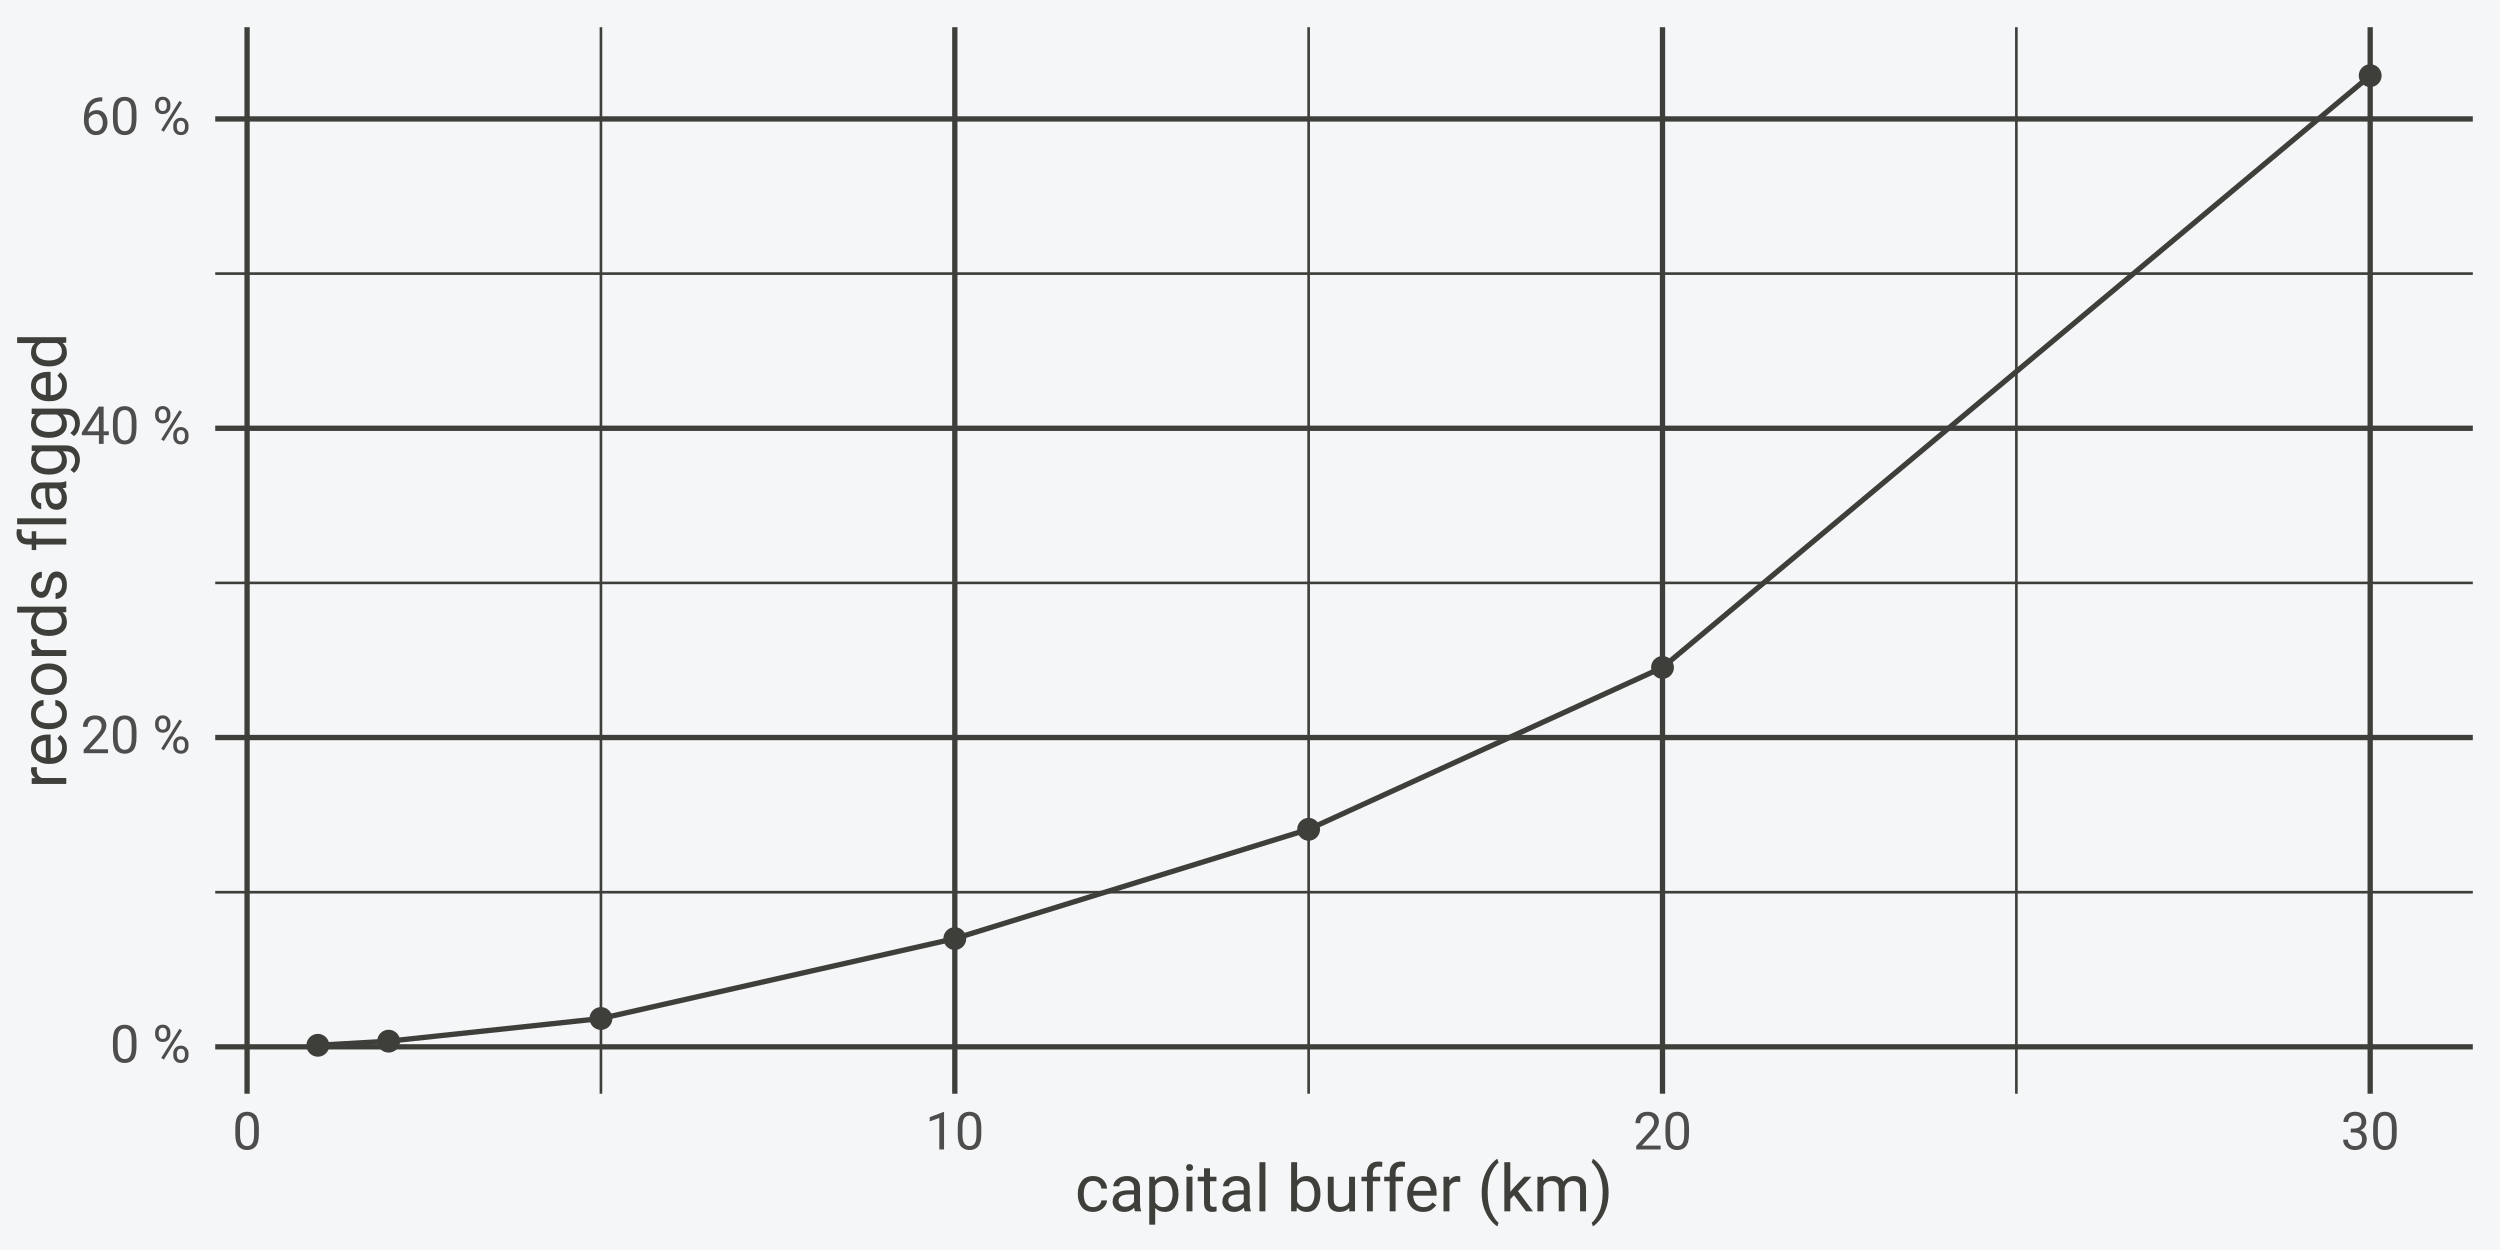
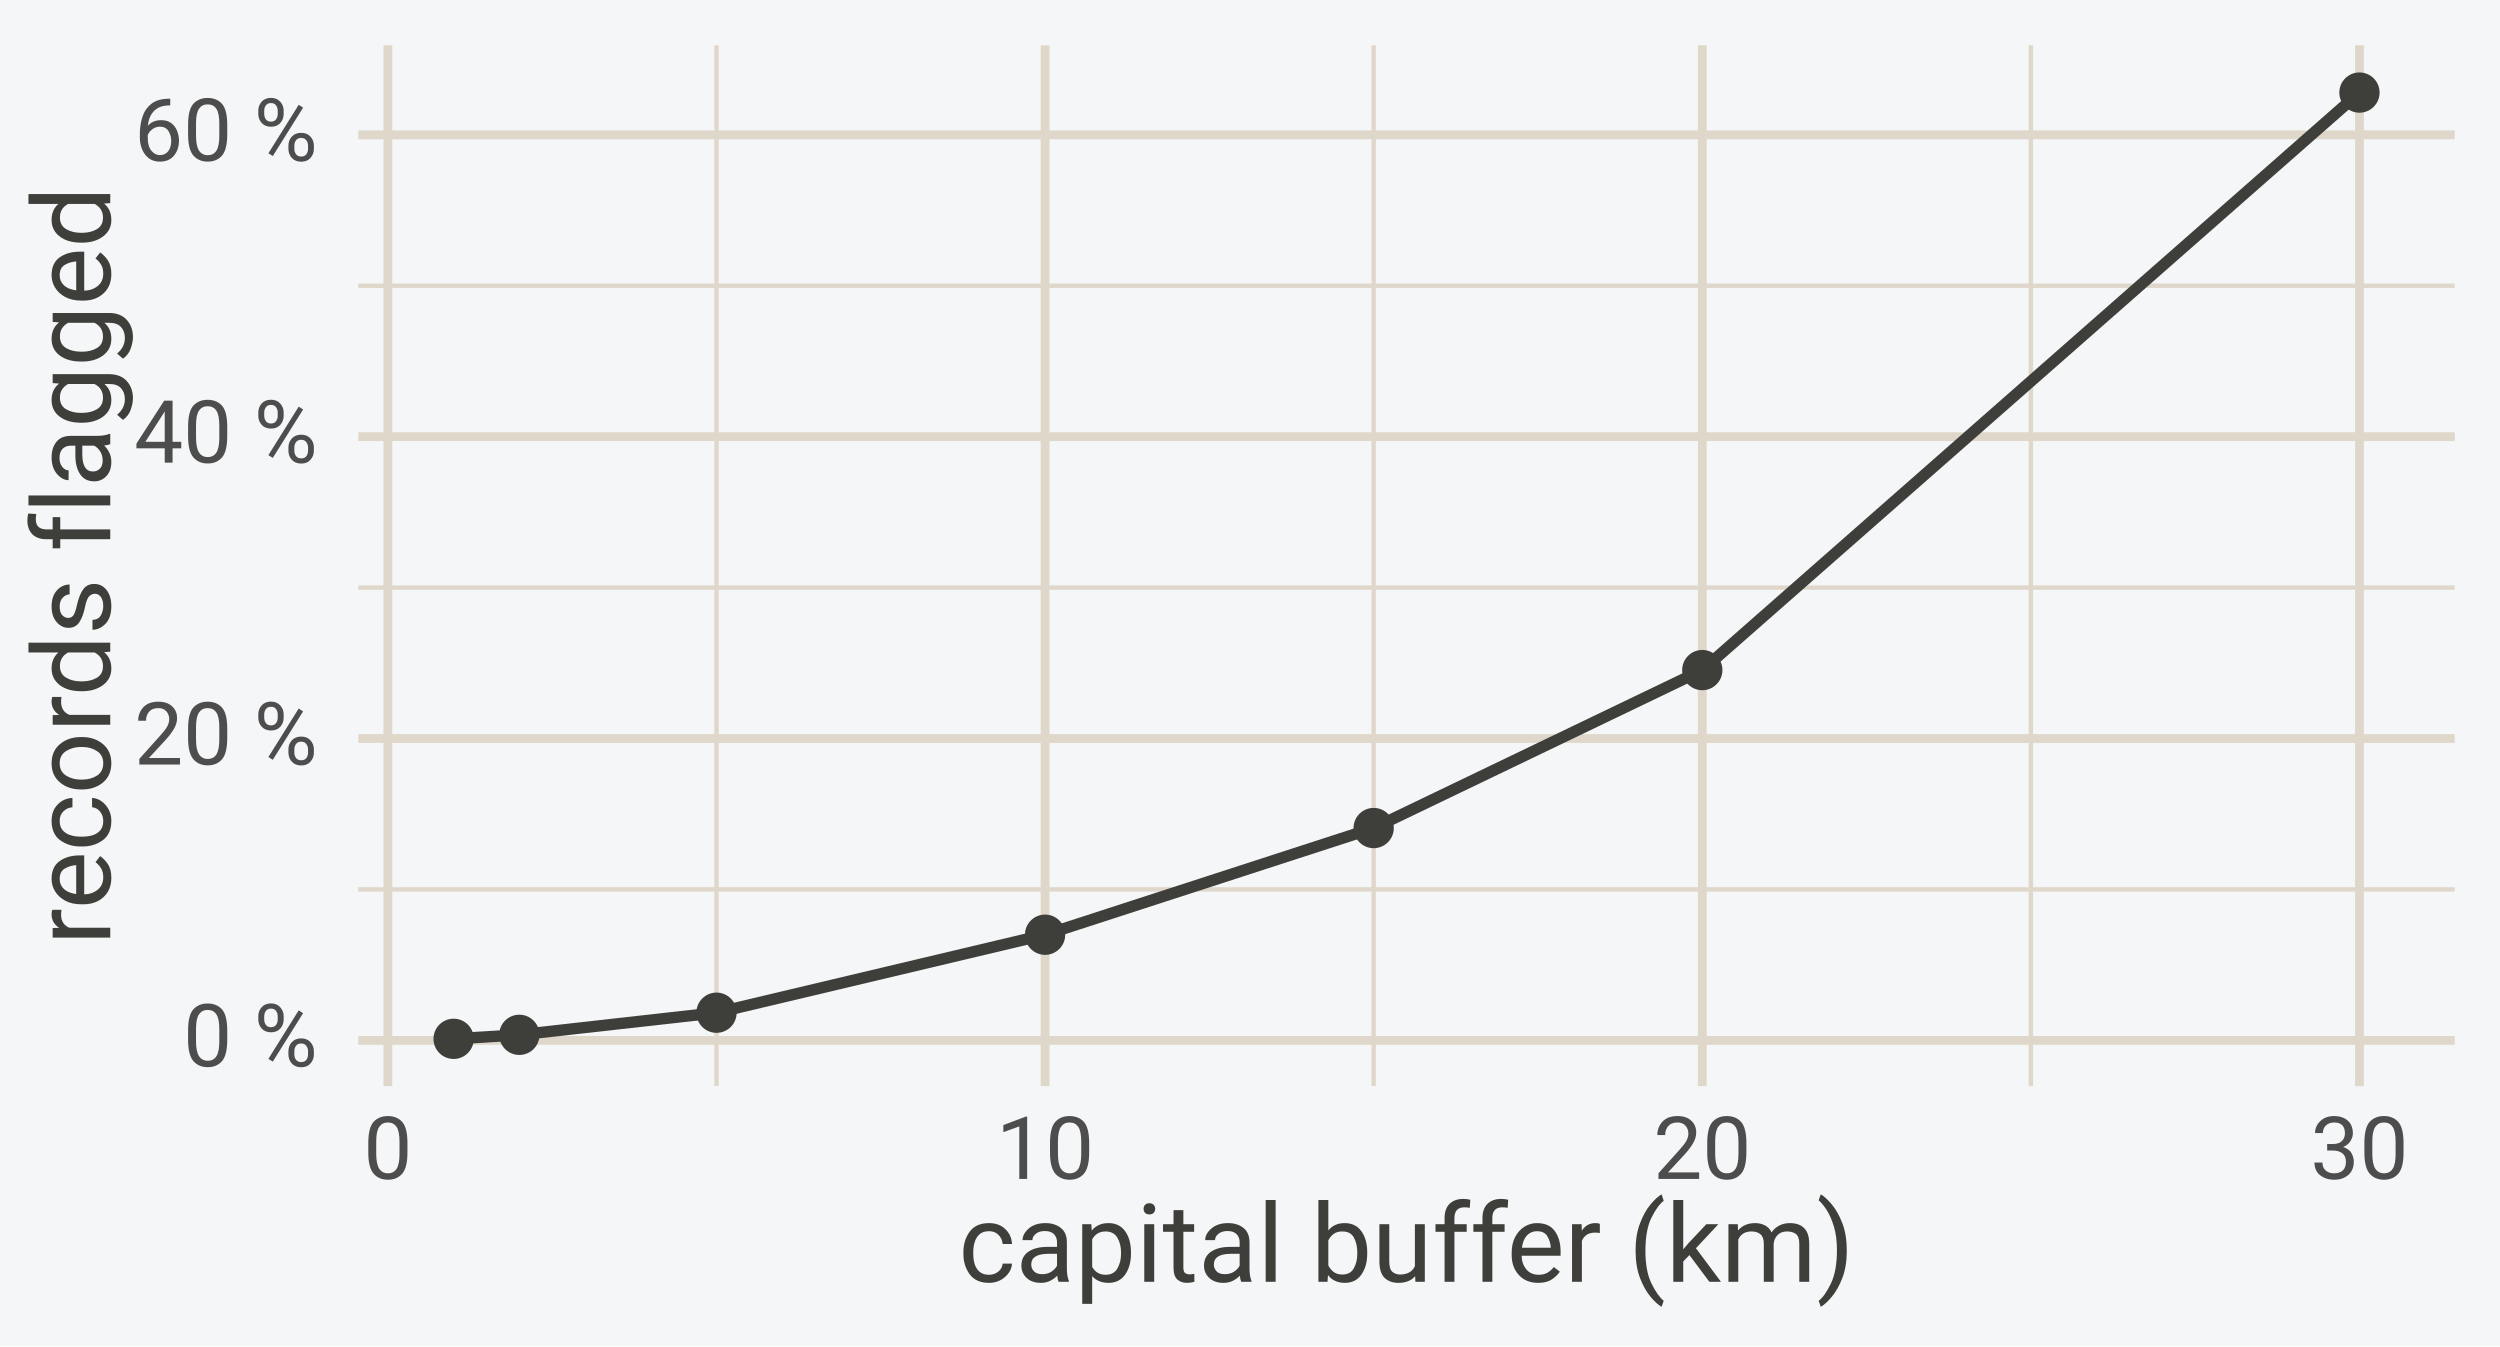
- <svg xmlns="http://www.w3.org/2000/svg" width="504.00pt" height="252.00pt" viewBox="0 0 504.00 252.00">
+ <svg xmlns="http://www.w3.org/2000/svg" width="468.00pt" height="252.00pt" viewBox="0 0 468.00 252.00">
  <g class="svglite">
    <defs>
      <style type="text/css">
    /* theme-aware-processed */
    .svglite line, .svglite polyline, .svglite polygon, .svglite path, .svglite circle {
      fill: none;
      stroke: #3E3F3A;
      stroke-linecap: round;
      stroke-linejoin: round;
      stroke-miterlimit: 10.00;
    }
    .svglite &gt; g &gt; rect {
      fill: none;
      stroke: #3E3F3A;
      stroke-linecap: round;
      stroke-linejoin: round;
      stroke-miterlimit: 10.00;
    }
    .svglite text {
      white-space: pre;
      fill: #3E3F3A;
    }
    .svglite g.glyphgroup path {
      fill: inherit;
      stroke: none;
    }
  </style>
    </defs>
-     <rect width="100%" height="100%" style="stroke: none; fill: #F5F6F8;" />
+     <rect class="svg-bg" width="100%" height="100%" style="stroke: none; fill: #F5F6F8;" />
    <defs>
-       <clipPath id="cpMC4wMHw1MDQuMDB8MC4wMHwyNTIuMDA=">
-         <rect x="0.00" y="0.00" width="504.00" height="252.00" />
+       <clipPath id="cpMC4wMHw0NjguMDB8MC4wMHwyNTIuMDA=">
+         <rect x="0.00" y="0.00" width="468.00" height="252.00" />
      </clipPath>
    </defs>
-     <g clip-path="url(#cpMC4wMHw1MDQuMDB8MC4wMHwyNTIuMDA=)">
-       <rect x="0.00" y="0.00" width="504.00" height="252.00" style="stroke-width: 1.07; stroke: none;" /> fill: #F5F6F8;' /&gt;
+     <g clip-path="url(#cpMC4wMHw0NjguMDB8MC4wMHwyNTIuMDA=)">
+       <rect x="0.00" y="0.00" width="468.00" height="252.00" style="stroke-width: 1.65; stroke: none;" /> fill: #F5F6F8;' /&gt;
</g>
    <defs>
-       <clipPath id="cpNDMuMzl8NDk4LjUyfDUuNDh8MjIwLjUw">
-         <rect x="43.39" y="5.48" width="455.13" height="215.02" />
+       <clipPath id="cpNjcuMDh8NDU5LjUzfDguNDd8MjAzLjMz">
+         <rect x="67.08" y="8.47" width="392.45" height="194.86" />
      </clipPath>
    </defs>
-     <g clip-path="url(#cpNDMuMzl8NDk4LjUyfDUuNDh8MjIwLjUw)">
-       <rect x="43.39" y="5.48" width="455.13" height="215.02" style="stroke-width: 1.07; stroke: none;" /> fill: #F5F6F8;' /&gt;
- <polyline points="43.39,179.87 498.52,179.87 " style="stroke-width: 0.53; stroke: #3E3F3A; stroke-linecap: butt;" />
-       <polyline points="43.39,117.51 498.52,117.51 " style="stroke-width: 0.53; stroke: #3E3F3A; stroke-linecap: butt;" />
-       <polyline points="43.39,55.16 498.52,55.16 " style="stroke-width: 0.53; stroke: #3E3F3A; stroke-linecap: butt;" />
-       <polyline points="121.15,220.50 121.15,5.48 " style="stroke-width: 0.53; stroke: #3E3F3A; stroke-linecap: butt;" />
-       <polyline points="263.82,220.50 263.82,5.48 " style="stroke-width: 0.53; stroke: #3E3F3A; stroke-linecap: butt;" />
-       <polyline points="406.50,220.50 406.50,5.48 " style="stroke-width: 0.53; stroke: #3E3F3A; stroke-linecap: butt;" />
-       <polyline points="43.39,211.04 498.52,211.04 " style="stroke-width: 1.07; stroke: #3E3F3A; stroke-linecap: butt;" />
-       <polyline points="43.39,148.69 498.52,148.69 " style="stroke-width: 1.07; stroke: #3E3F3A; stroke-linecap: butt;" />
-       <polyline points="43.39,86.34 498.52,86.34 " style="stroke-width: 1.07; stroke: #3E3F3A; stroke-linecap: butt;" />
-       <polyline points="43.39,23.98 498.52,23.98 " style="stroke-width: 1.07; stroke: #3E3F3A; stroke-linecap: butt;" />
-       <polyline points="49.81,220.50 49.81,5.48 " style="stroke-width: 1.07; stroke: #3E3F3A; stroke-linecap: butt;" />
-       <polyline points="192.49,220.50 192.49,5.48 " style="stroke-width: 1.07; stroke: #3E3F3A; stroke-linecap: butt;" />
-       <polyline points="335.16,220.50 335.16,5.48 " style="stroke-width: 1.07; stroke: #3E3F3A; stroke-linecap: butt;" />
-       <polyline points="477.83,220.50 477.83,5.48 " style="stroke-width: 1.07; stroke: #3E3F3A; stroke-linecap: butt;" />
-       <polyline points="64.08,210.73 78.35,209.90 121.15,205.33 192.49,189.22 263.82,167.19 335.16,134.56 477.83,15.25 " style="stroke-width: 1.07; stroke-linecap: butt;" />
-       <circle class="theme-fill-fg" cx="64.08" cy="210.73" r="1.95" style="stroke-width: 0.71; fill: #3E3F3A;" />
-       <circle class="theme-fill-fg" cx="78.35" cy="209.90" r="1.95" style="stroke-width: 0.71; fill: #3E3F3A;" />
-       <circle class="theme-fill-fg" cx="121.15" cy="205.33" r="1.95" style="stroke-width: 0.71; fill: #3E3F3A;" />
-       <circle class="theme-fill-fg" cx="192.49" cy="189.22" r="1.95" style="stroke-width: 0.71; fill: #3E3F3A;" />
-       <circle class="theme-fill-fg" cx="263.82" cy="167.19" r="1.95" style="stroke-width: 0.71; fill: #3E3F3A;" />
-       <circle class="theme-fill-fg" cx="335.16" cy="134.56" r="1.95" style="stroke-width: 0.71; fill: #3E3F3A;" />
-       <circle class="theme-fill-fg" cx="477.83" cy="15.25" r="1.95" style="stroke-width: 0.71; fill: #3E3F3A;" />
+     <g clip-path="url(#cpNjcuMDh8NDU5LjUzfDguNDd8MjAzLjMz)">
+       <rect x="67.08" y="8.47" width="392.45" height="194.86" style="stroke-width: 1.65; stroke: none;" /> fill: #F5F6F8;' /&gt;
+ <polyline points="67.08,166.50 459.53,166.50 " style="stroke-width: 0.82; stroke: #DFD7CA; stroke-linecap: butt;" />
+       <polyline points="67.08,110.00 459.53,110.00 " style="stroke-width: 0.82; stroke: #DFD7CA; stroke-linecap: butt;" />
+       <polyline points="67.08,53.49 459.53,53.49 " style="stroke-width: 0.82; stroke: #DFD7CA; stroke-linecap: butt;" />
+       <polyline points="134.13,203.33 134.13,8.47 " style="stroke-width: 0.82; stroke: #DFD7CA; stroke-linecap: butt;" />
+       <polyline points="257.15,203.33 257.15,8.47 " style="stroke-width: 0.82; stroke: #DFD7CA; stroke-linecap: butt;" />
+       <polyline points="380.18,203.33 380.18,8.47 " style="stroke-width: 0.82; stroke: #DFD7CA; stroke-linecap: butt;" />
+       <polyline points="67.08,194.76 459.53,194.76 " style="stroke-width: 1.65; stroke: #DFD7CA; stroke-linecap: butt;" />
+       <polyline points="67.08,138.25 459.53,138.25 " style="stroke-width: 1.65; stroke: #DFD7CA; stroke-linecap: butt;" />
+       <polyline points="67.08,81.74 459.53,81.74 " style="stroke-width: 1.65; stroke: #DFD7CA; stroke-linecap: butt;" />
+       <polyline points="67.08,25.24 459.53,25.24 " style="stroke-width: 1.65; stroke: #DFD7CA; stroke-linecap: butt;" />
+       <polyline points="72.61,203.33 72.61,8.47 " style="stroke-width: 1.65; stroke: #DFD7CA; stroke-linecap: butt;" />
+       <polyline points="195.64,203.33 195.64,8.47 " style="stroke-width: 1.65; stroke: #DFD7CA; stroke-linecap: butt;" />
+       <polyline points="318.67,203.33 318.67,8.47 " style="stroke-width: 1.65; stroke: #DFD7CA; stroke-linecap: butt;" />
+       <polyline points="441.69,203.33 441.69,8.47 " style="stroke-width: 1.65; stroke: #DFD7CA; stroke-linecap: butt;" />
+       <polyline points="84.92,194.47 97.22,193.72 134.13,189.58 195.64,174.98 257.15,155.01 318.67,125.44 441.69,17.33 " style="stroke-width: 2.13; stroke-linecap: butt;" />
+       <circle class="theme-fill-fg" cx="84.92" cy="194.47" r="3.22" style="stroke-width: 1.10; fill: #3E3F3A;" />
+       <circle class="theme-fill-fg" cx="97.22" cy="193.72" r="3.22" style="stroke-width: 1.10; fill: #3E3F3A;" />
+       <circle class="theme-fill-fg" cx="134.13" cy="189.58" r="3.22" style="stroke-width: 1.10; fill: #3E3F3A;" />
+       <circle class="theme-fill-fg" cx="195.64" cy="174.98" r="3.22" style="stroke-width: 1.10; fill: #3E3F3A;" />
+       <circle class="theme-fill-fg" cx="257.15" cy="155.01" r="3.22" style="stroke-width: 1.10; fill: #3E3F3A;" />
+       <circle class="theme-fill-fg" cx="318.67" cy="125.44" r="3.22" style="stroke-width: 1.10; fill: #3E3F3A;" />
+       <circle class="theme-fill-fg" cx="441.69" cy="17.33" r="3.22" style="stroke-width: 1.10; fill: #3E3F3A;" />
    </g>
-     <g clip-path="url(#cpMC4wMHw1MDQuMDB8MC4wMHwyNTIuMDA=)">
-       <text x="38.46" y="214.19" text-anchor="end" style="font-size: 0.88em;fill: #4D4D4D; font-family: &quot;Roboto&quot;, -apple-system, BlinkMacSystemFont, &quot;Segoe UI&quot;, system-ui, sans-serif;">0 %</text>
-       <text x="38.46" y="151.84" text-anchor="end" style="font-size: 0.88em;fill: #4D4D4D; font-family: &quot;Roboto&quot;, -apple-system, BlinkMacSystemFont, &quot;Segoe UI&quot;, system-ui, sans-serif;">20 %</text>
-       <text x="38.46" y="89.49" text-anchor="end" style="font-size: 0.88em;fill: #4D4D4D; font-family: &quot;Roboto&quot;, -apple-system, BlinkMacSystemFont, &quot;Segoe UI&quot;, system-ui, sans-serif;">40 %</text>
-       <text x="38.46" y="27.13" text-anchor="end" style="font-size: 0.88em;fill: #4D4D4D; font-family: &quot;Roboto&quot;, -apple-system, BlinkMacSystemFont, &quot;Segoe UI&quot;, system-ui, sans-serif;">60 %</text>
-       <text x="49.81" y="231.74" text-anchor="middle" style="font-size: 0.88em;fill: #4D4D4D; font-family: &quot;Roboto&quot;, -apple-system, BlinkMacSystemFont, &quot;Segoe UI&quot;, system-ui, sans-serif;">0</text>
-       <text x="192.49" y="231.74" text-anchor="middle" style="font-size: 0.88em;fill: #4D4D4D; font-family: &quot;Roboto&quot;, -apple-system, BlinkMacSystemFont, &quot;Segoe UI&quot;, system-ui, sans-serif;">10</text>
-       <text x="335.16" y="231.74" text-anchor="middle" style="font-size: 0.88em;fill: #4D4D4D; font-family: &quot;Roboto&quot;, -apple-system, BlinkMacSystemFont, &quot;Segoe UI&quot;, system-ui, sans-serif;">20</text>
-       <text x="477.83" y="231.74" text-anchor="middle" style="font-size: 0.88em;fill: #4D4D4D; font-family: &quot;Roboto&quot;, -apple-system, BlinkMacSystemFont, &quot;Segoe UI&quot;, system-ui, sans-serif;">30</text>
-       <text x="270.96" y="244.20" text-anchor="middle" style="font-size: 1.1em; font-family: &quot;Roboto&quot;, -apple-system, BlinkMacSystemFont, &quot;Segoe UI&quot;, system-ui, sans-serif;">capital buffer (km)</text>
-       <text transform="translate(13.36,112.99) rotate(-90)" text-anchor="middle" style="font-size: 1.1em; font-family: &quot;Roboto&quot;, -apple-system, BlinkMacSystemFont, &quot;Segoe UI&quot;, system-ui, sans-serif;">records flagged</text>
+     <g clip-path="url(#cpMC4wMHw0NjguMDB8MC4wMHwyNTIuMDA=)">
+       <text x="59.46" y="199.62" text-anchor="end" style="font-size: 1.36em;fill: #4D4D4D; font-family: &quot;Roboto&quot;, -apple-system, BlinkMacSystemFont, &quot;Segoe UI&quot;, system-ui, sans-serif;">0 %</text>
+       <text x="59.46" y="143.12" text-anchor="end" style="font-size: 1.36em;fill: #4D4D4D; font-family: &quot;Roboto&quot;, -apple-system, BlinkMacSystemFont, &quot;Segoe UI&quot;, system-ui, sans-serif;">20 %</text>
+       <text x="59.46" y="86.61" text-anchor="end" style="font-size: 1.36em;fill: #4D4D4D; font-family: &quot;Roboto&quot;, -apple-system, BlinkMacSystemFont, &quot;Segoe UI&quot;, system-ui, sans-serif;">40 %</text>
+       <text x="59.46" y="30.10" text-anchor="end" style="font-size: 1.36em;fill: #4D4D4D; font-family: &quot;Roboto&quot;, -apple-system, BlinkMacSystemFont, &quot;Segoe UI&quot;, system-ui, sans-serif;">60 %</text>
+       <text x="72.61" y="220.69" text-anchor="middle" style="font-size: 1.36em;fill: #4D4D4D; font-family: &quot;Roboto&quot;, -apple-system, BlinkMacSystemFont, &quot;Segoe UI&quot;, system-ui, sans-serif;">0</text>
+       <text x="195.64" y="220.69" text-anchor="middle" style="font-size: 1.36em;fill: #4D4D4D; font-family: &quot;Roboto&quot;, -apple-system, BlinkMacSystemFont, &quot;Segoe UI&quot;, system-ui, sans-serif;">10</text>
+       <text x="318.67" y="220.69" text-anchor="middle" style="font-size: 1.36em;fill: #4D4D4D; font-family: &quot;Roboto&quot;, -apple-system, BlinkMacSystemFont, &quot;Segoe UI&quot;, system-ui, sans-serif;">20</text>
+       <text x="441.69" y="220.69" text-anchor="middle" style="font-size: 1.36em;fill: #4D4D4D; font-family: &quot;Roboto&quot;, -apple-system, BlinkMacSystemFont, &quot;Segoe UI&quot;, system-ui, sans-serif;">30</text>
+       <text x="263.30" y="239.95" text-anchor="middle" style="font-size: 1.7em; font-family: &quot;Roboto&quot;, -apple-system, BlinkMacSystemFont, &quot;Segoe UI&quot;, system-ui, sans-serif;">capital buffer (km)</text>
+       <text transform="translate(20.64,105.90) rotate(-90)" text-anchor="middle" style="font-size: 1.7em; font-family: &quot;Roboto&quot;, -apple-system, BlinkMacSystemFont, &quot;Segoe UI&quot;, system-ui, sans-serif;">records flagged</text>
    </g>
  </g>
</svg>
